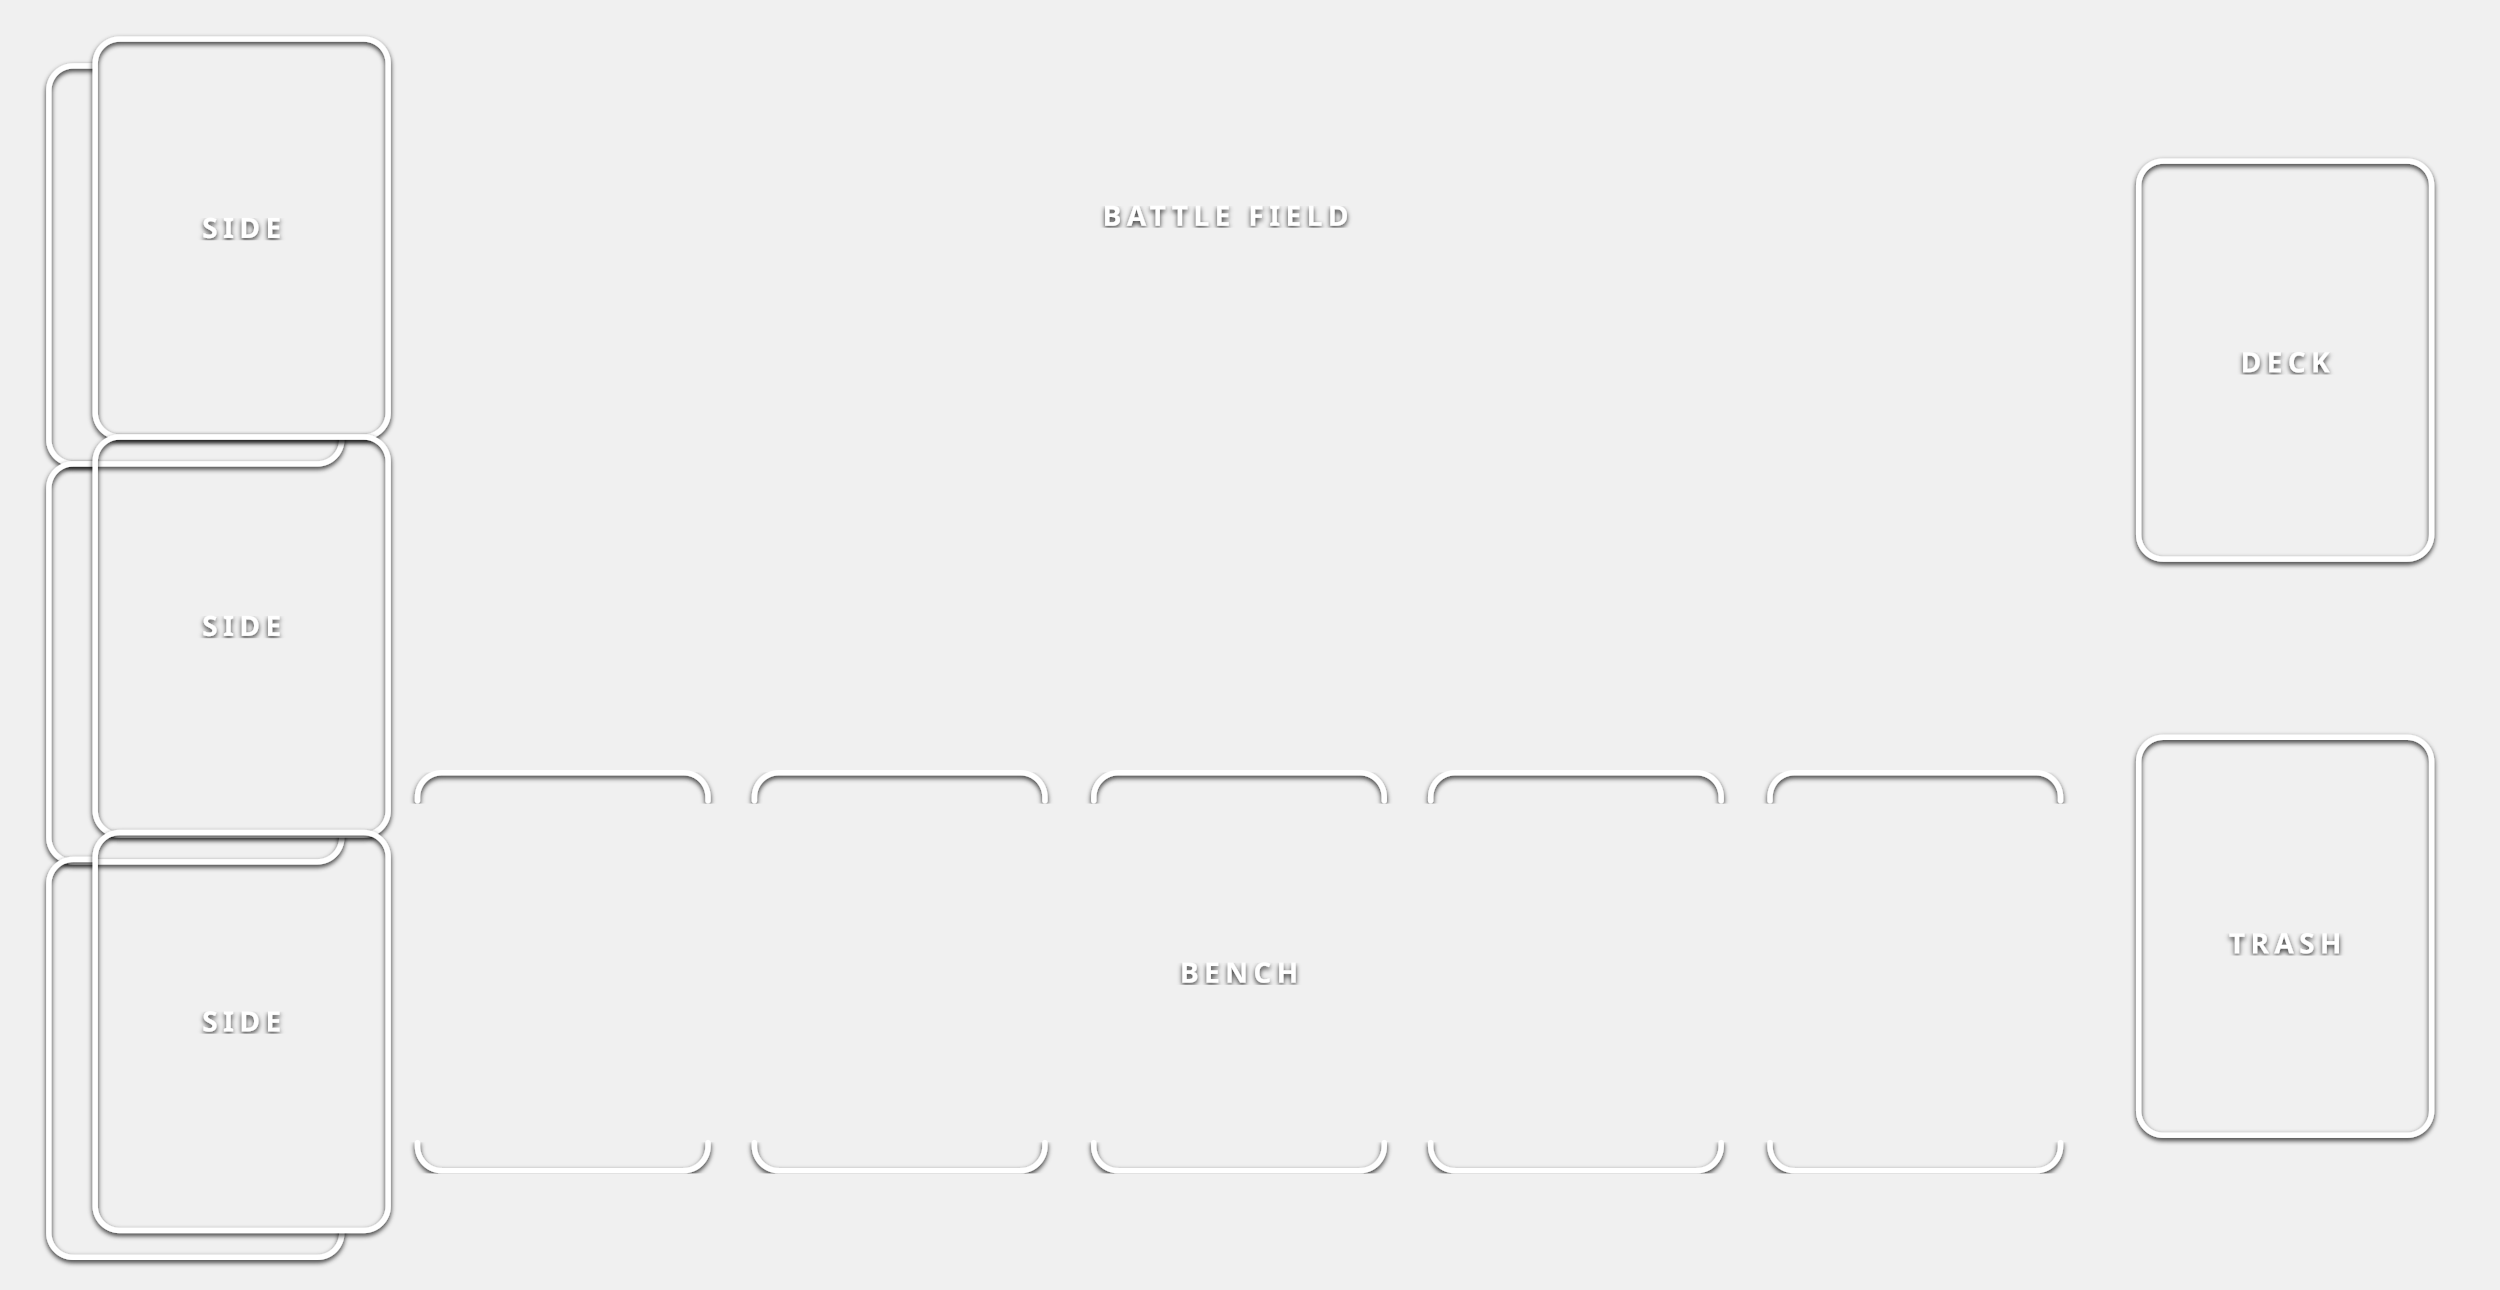
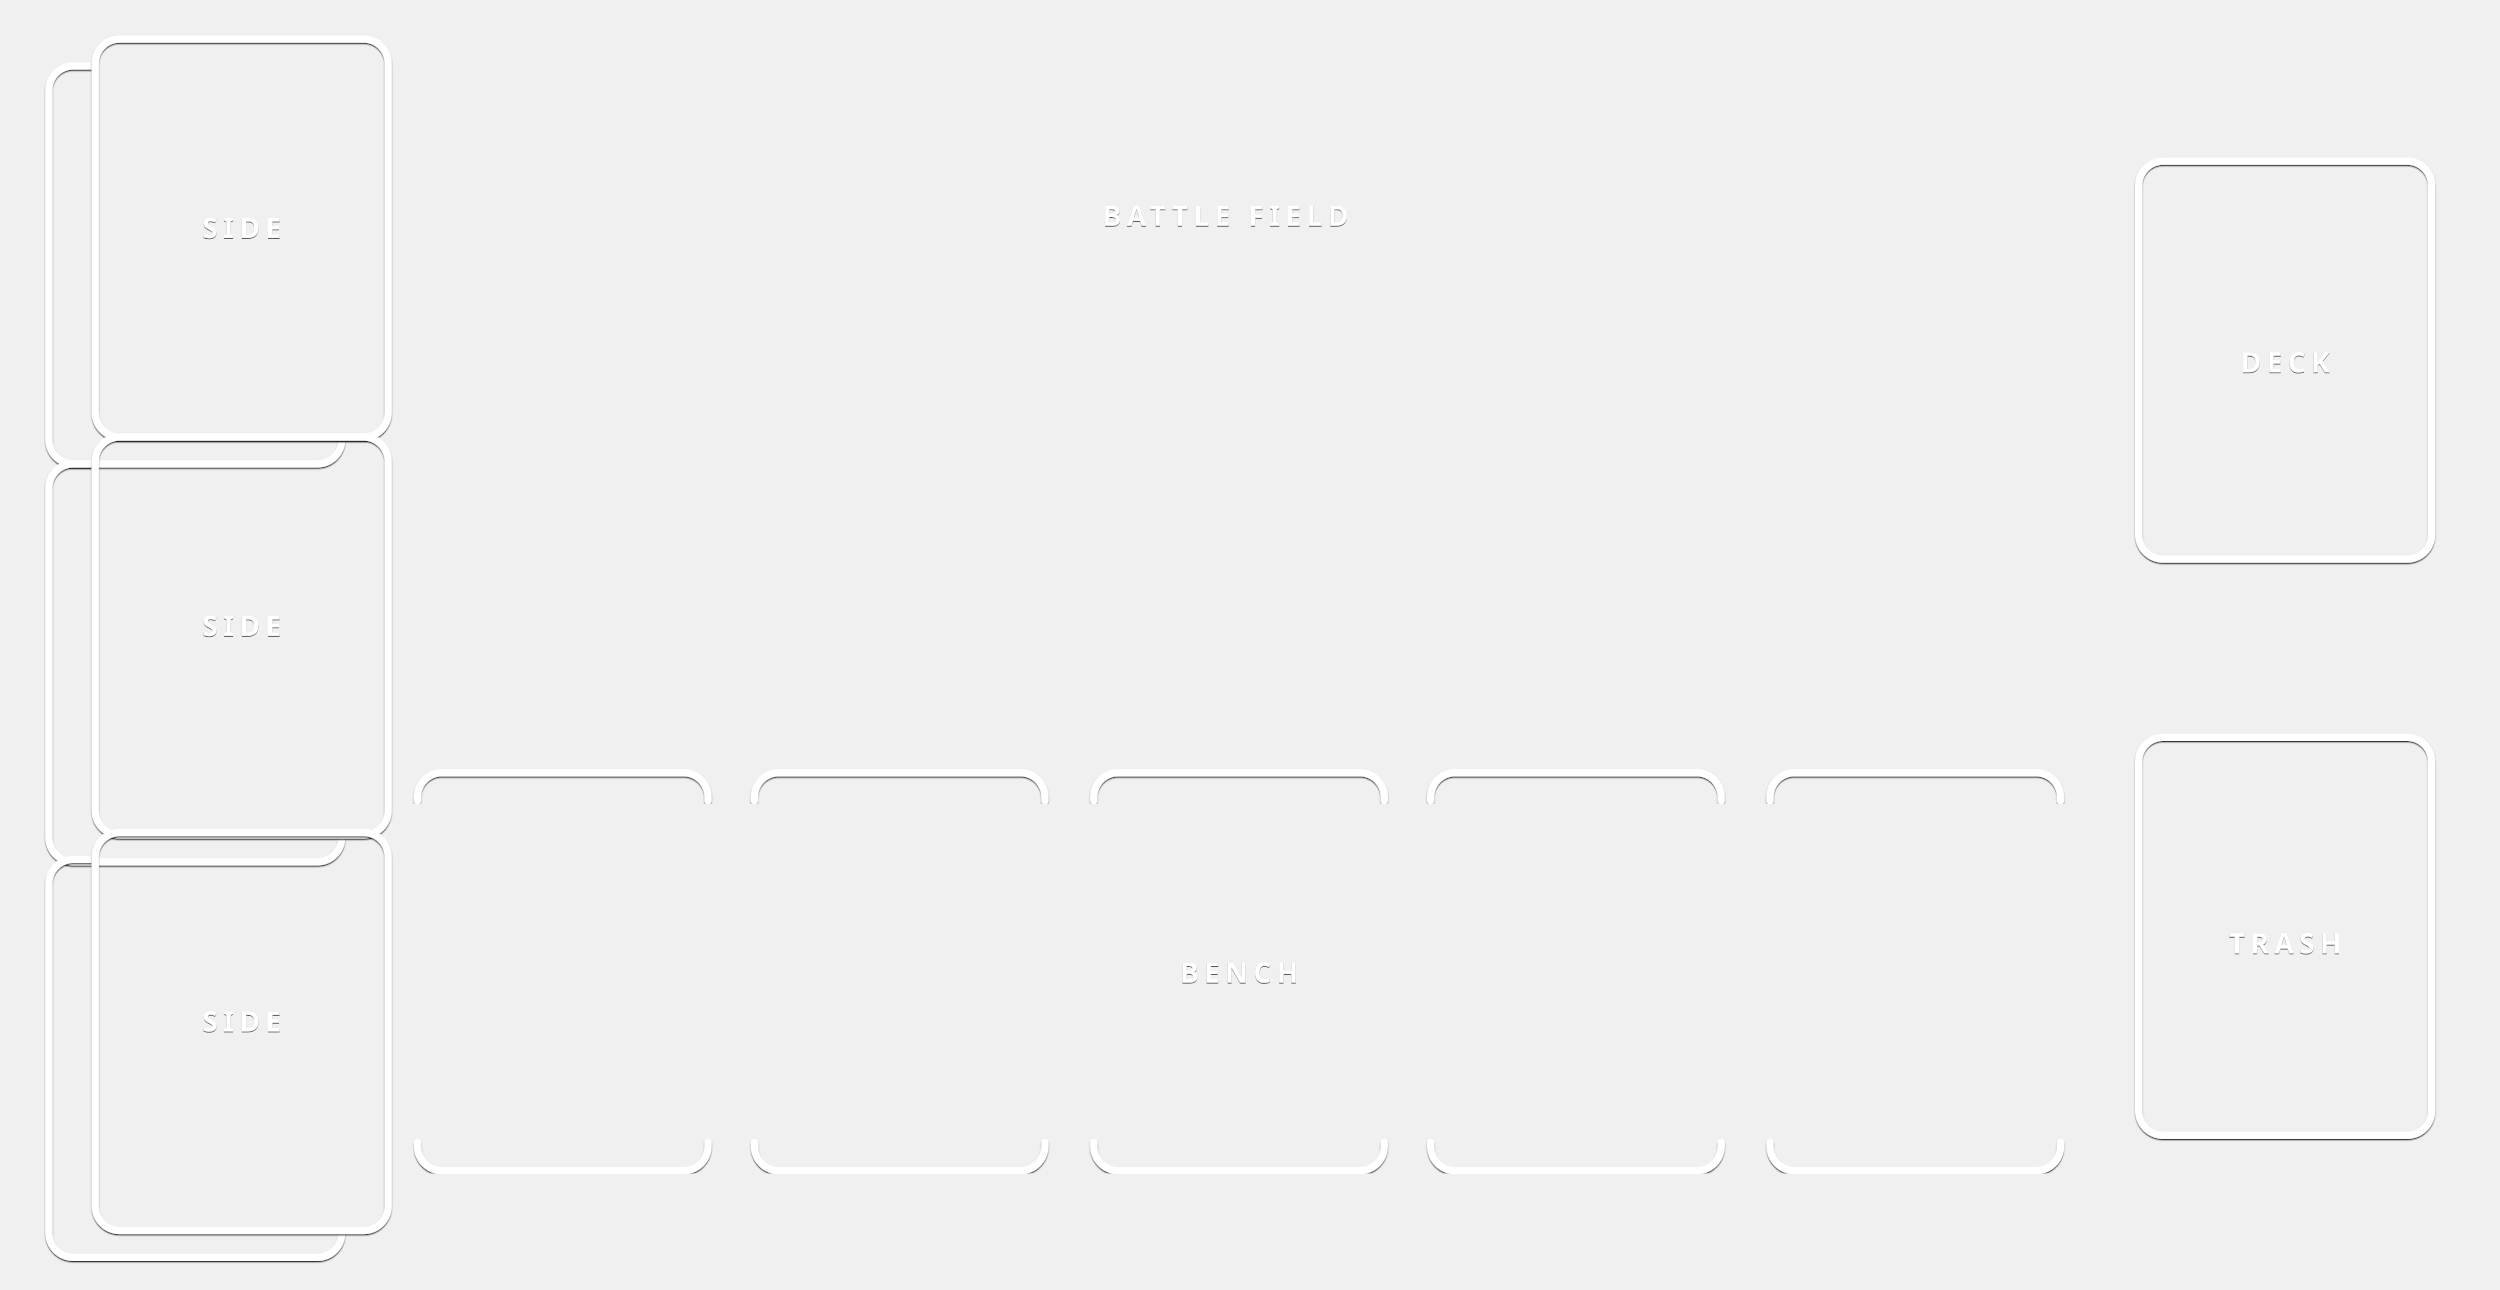
<svg xmlns="http://www.w3.org/2000/svg" viewBox="0 0 1024 528" shape-rendering="geometricPrecision" text-rendering="geometricPrecision">
  <defs>
    <filter id="zone-shadow" x="-10%" y="-10%" width="120%" height="120%">
-       <feDropShadow dx="0" dy="0" stdDeviation="0.8" flood-color="#000000" flood-opacity="0.95" />
-       <feDropShadow dx="0" dy="1" stdDeviation="1" flood-color="#000000" flood-opacity="0.85" />
+       <feDropShadow dx="0" dy="0" stdDeviation="0.3" flood-color="#000000" flood-opacity="0.95" />
+       <feDropShadow dx="0" dy="0.5" stdDeviation="0.4" flood-color="#000000" flood-opacity="0.85" />
+     </filter>
+     <filter id="zone-text-shadow" x="-20%" y="-20%" width="140%" height="140%">
+       <feDropShadow dx="0" dy="0.3" stdDeviation="0.15" flood-color="#000000" flood-opacity="0.9" />
    </filter>
    <style>
      .zone-stroke {
        fill: none;
        stroke: #FFFFFF;
-         stroke-width: 2.2;
+         stroke-width: 3;
        stroke-linecap: round;
        stroke-linejoin: round;
        filter: url(#zone-shadow);
      }
      .zone-text {
        fill: #FFFFFF;
        font-family: 'Futura', 'Trebuchet MS', 'Century Gothic', 'Montserrat', 'Arial Black', sans-serif;
        font-weight: 800;
        font-size: 11.5px;
        letter-spacing: 2.2px;
        text-anchor: middle;
        dominant-baseline: central;
-         filter: url(#zone-shadow);
+         filter: url(#zone-text-shadow);
      }
      .yellow-line {
        stroke: #F7D117;
-         stroke-width: 2.4;
+         stroke-width: 3;
        fill: none;
        filter: url(#zone-shadow);
      }
    </style>
    <clipPath id="clip-back-card-1">
      <path d="M 0 0 L 1024 0 L 1024 528 L 0 528 Z M 39 16 H 159 V 179 H 39 Z" clip-rule="evenodd" />
    </clipPath>
    <clipPath id="clip-back-card-2">
      <path d="M 0 0 L 1024 0 L 1024 528 L 0 528 Z M 39 179 H 159 V 341 H 39 Z" clip-rule="evenodd" />
    </clipPath>
    <clipPath id="clip-back-card-3">
      <path d="M 0 0 L 1024 0 L 1024 528 L 0 528 Z M 39 341 H 159 V 504 H 39 Z" clip-rule="evenodd" />
    </clipPath>
  </defs>
  <g id="prize-cards">
    <g id="prize-back-cards">
      <rect x="20" y="27" width="120" height="163" rx="10" ry="10" class="zone-stroke" clip-path="url(#clip-back-card-1)" />
      <rect x="20" y="190" width="120" height="163" rx="10" ry="10" class="zone-stroke" clip-path="url(#clip-back-card-2)" />
      <rect x="20" y="352" width="120" height="163" rx="10" ry="10" class="zone-stroke" clip-path="url(#clip-back-card-3)" />
    </g>
    <g id="prize-front-cards">
      <rect x="39" y="16" width="120" height="163" rx="10" ry="10" class="zone-stroke" />
      <text x="99" y="93" class="zone-text">SIDE</text>
      <rect x="39" y="179" width="120" height="163" rx="10" ry="10" class="zone-stroke" />
      <text x="99" y="256" class="zone-text">SIDE</text>
      <rect x="39" y="341" width="120" height="163" rx="10" ry="10" class="zone-stroke" />
      <text x="99" y="418" class="zone-text">SIDE</text>
    </g>
  </g>
  <g id="bench-zone">
    <g id="bench-slot-1">
      <path d="M 171 328 L 171 326.5 A 10 10 0 0 1 181 316.5 L 280 316.5 A 10 10 0 0 1 290 326.5 L 290 328" class="zone-stroke" />
      <path d="M 171 468 L 171 469.5 A 10 10 0 0 0 181 479.5 L 280 479.5 A 10 10 0 0 0 290 469.5 L 290 468" class="zone-stroke" />
    </g>
    <g id="bench-slot-2">
      <path d="M 309 328 L 309 326.5 A 10 10 0 0 1 319 316.5 L 418 316.5 A 10 10 0 0 1 428 326.5 L 428 328" class="zone-stroke" />
      <path d="M 309 468 L 309 469.5 A 10 10 0 0 0 319 479.5 L 418 479.5 A 10 10 0 0 0 428 469.5 L 428 468" class="zone-stroke" />
    </g>
    <g id="bench-slot-3">
      <path d="M 448 328 L 448 326.5 A 10 10 0 0 1 458 316.5 L 557 316.5 A 10 10 0 0 1 567 326.5 L 567 328" class="zone-stroke" />
      <path d="M 448 468 L 448 469.5 A 10 10 0 0 0 458 479.5 L 557 479.5 A 10 10 0 0 0 567 469.5 L 567 468" class="zone-stroke" />
    </g>
    <g id="bench-slot-4">
      <path d="M 586 328 L 586 326.5 A 10 10 0 0 1 596 316.5 L 695 316.5 A 10 10 0 0 1 705 326.5 L 705 328" class="zone-stroke" />
      <path d="M 586 468 L 586 469.5 A 10 10 0 0 0 596 479.5 L 695 479.5 A 10 10 0 0 0 705 469.5 L 705 468" class="zone-stroke" />
    </g>
    <g id="bench-slot-5">
      <path d="M 725 328 L 725 326.5 A 10 10 0 0 1 735 316.5 L 834 316.5 A 10 10 0 0 1 844 326.5 L 844 328" class="zone-stroke" />
      <path d="M 725 468 L 725 469.5 A 10 10 0 0 0 735 479.5 L 834 479.5 A 10 10 0 0 0 844 469.5 L 844 468" class="zone-stroke" />
    </g>
    <text x="507.5" y="398" class="zone-text">BENCH</text>
  </g>
  <g id="deck-zone">
    <rect x="876" y="66" width="120" height="163" rx="10" ry="10" class="zone-stroke" />
    <text x="936" y="148" class="zone-text">DECK</text>
  </g>
  <g id="trash-zone">
    <rect x="876" y="302" width="120" height="163" rx="10" ry="10" class="zone-stroke" />
    <text x="936" y="386" class="zone-text">TRASH</text>
  </g>
  <g id="battlefield-zone">
    <text x="502" y="88" class="zone-text">BATTLE FIELD</text>
  </g>
  <g id="bottom-bar">
    <line x1="0" y1="474" x2="1024" y2="474" class="yellow-line" />
  </g>
</svg>
